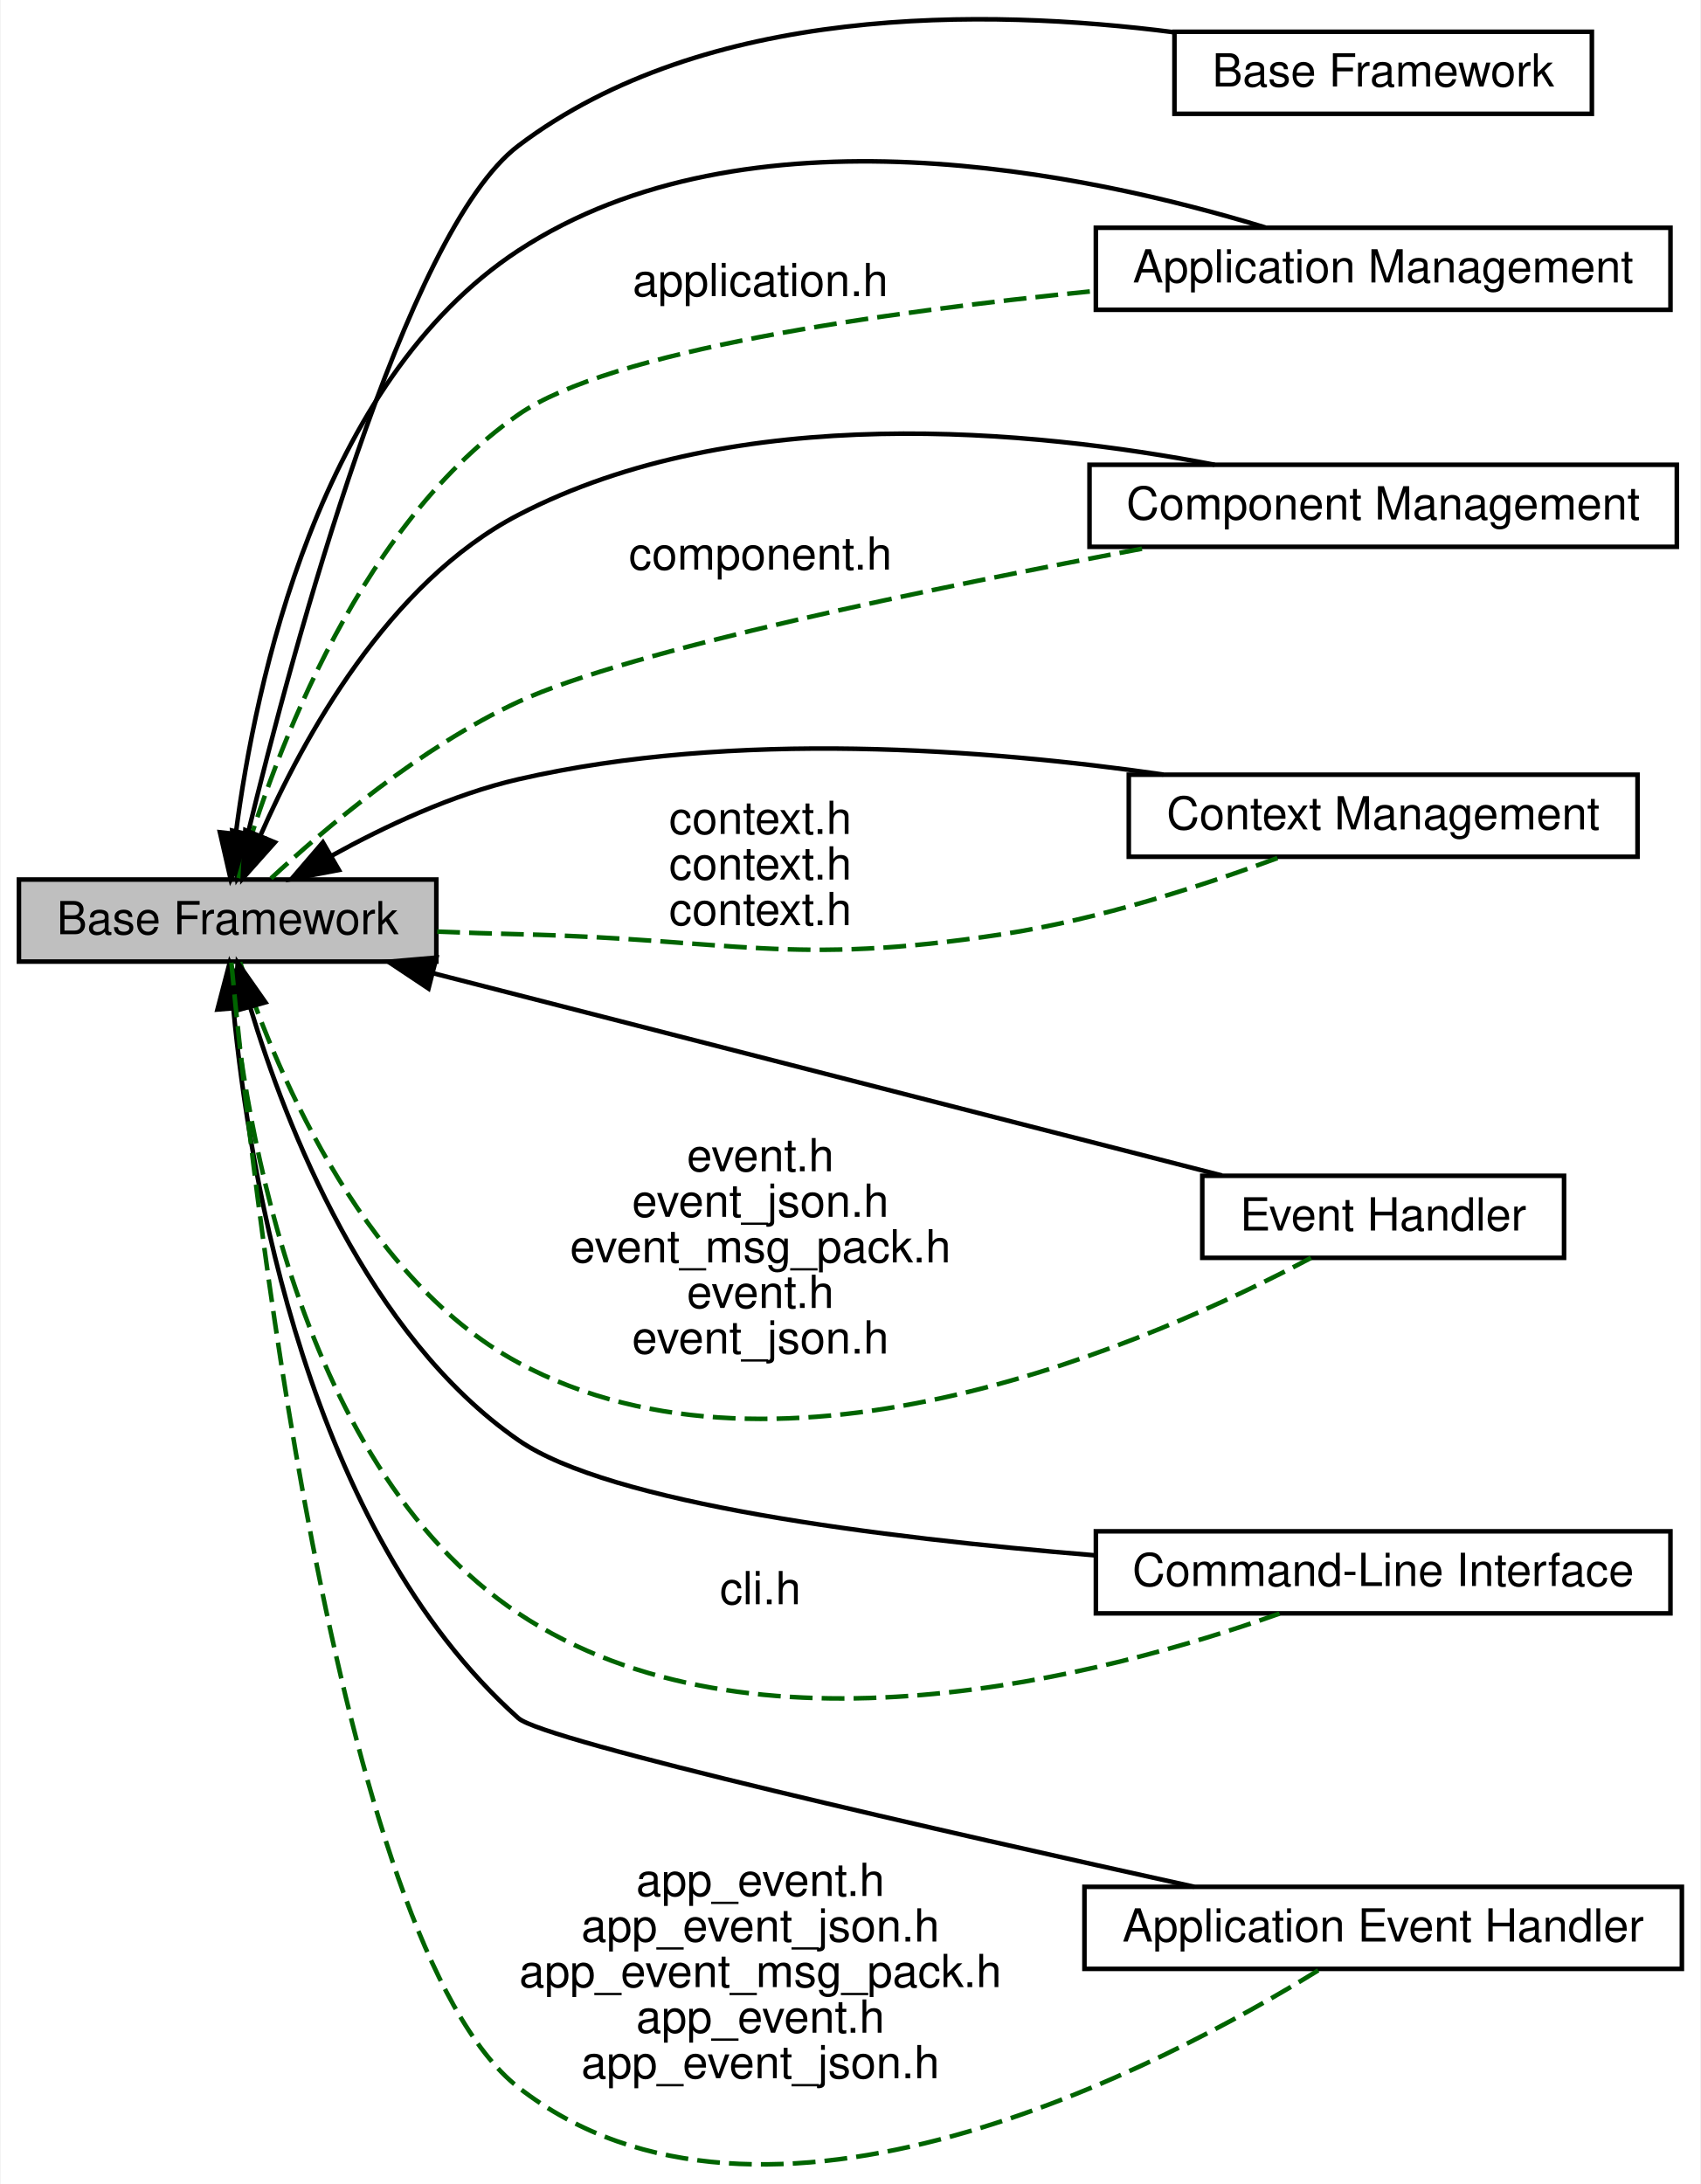
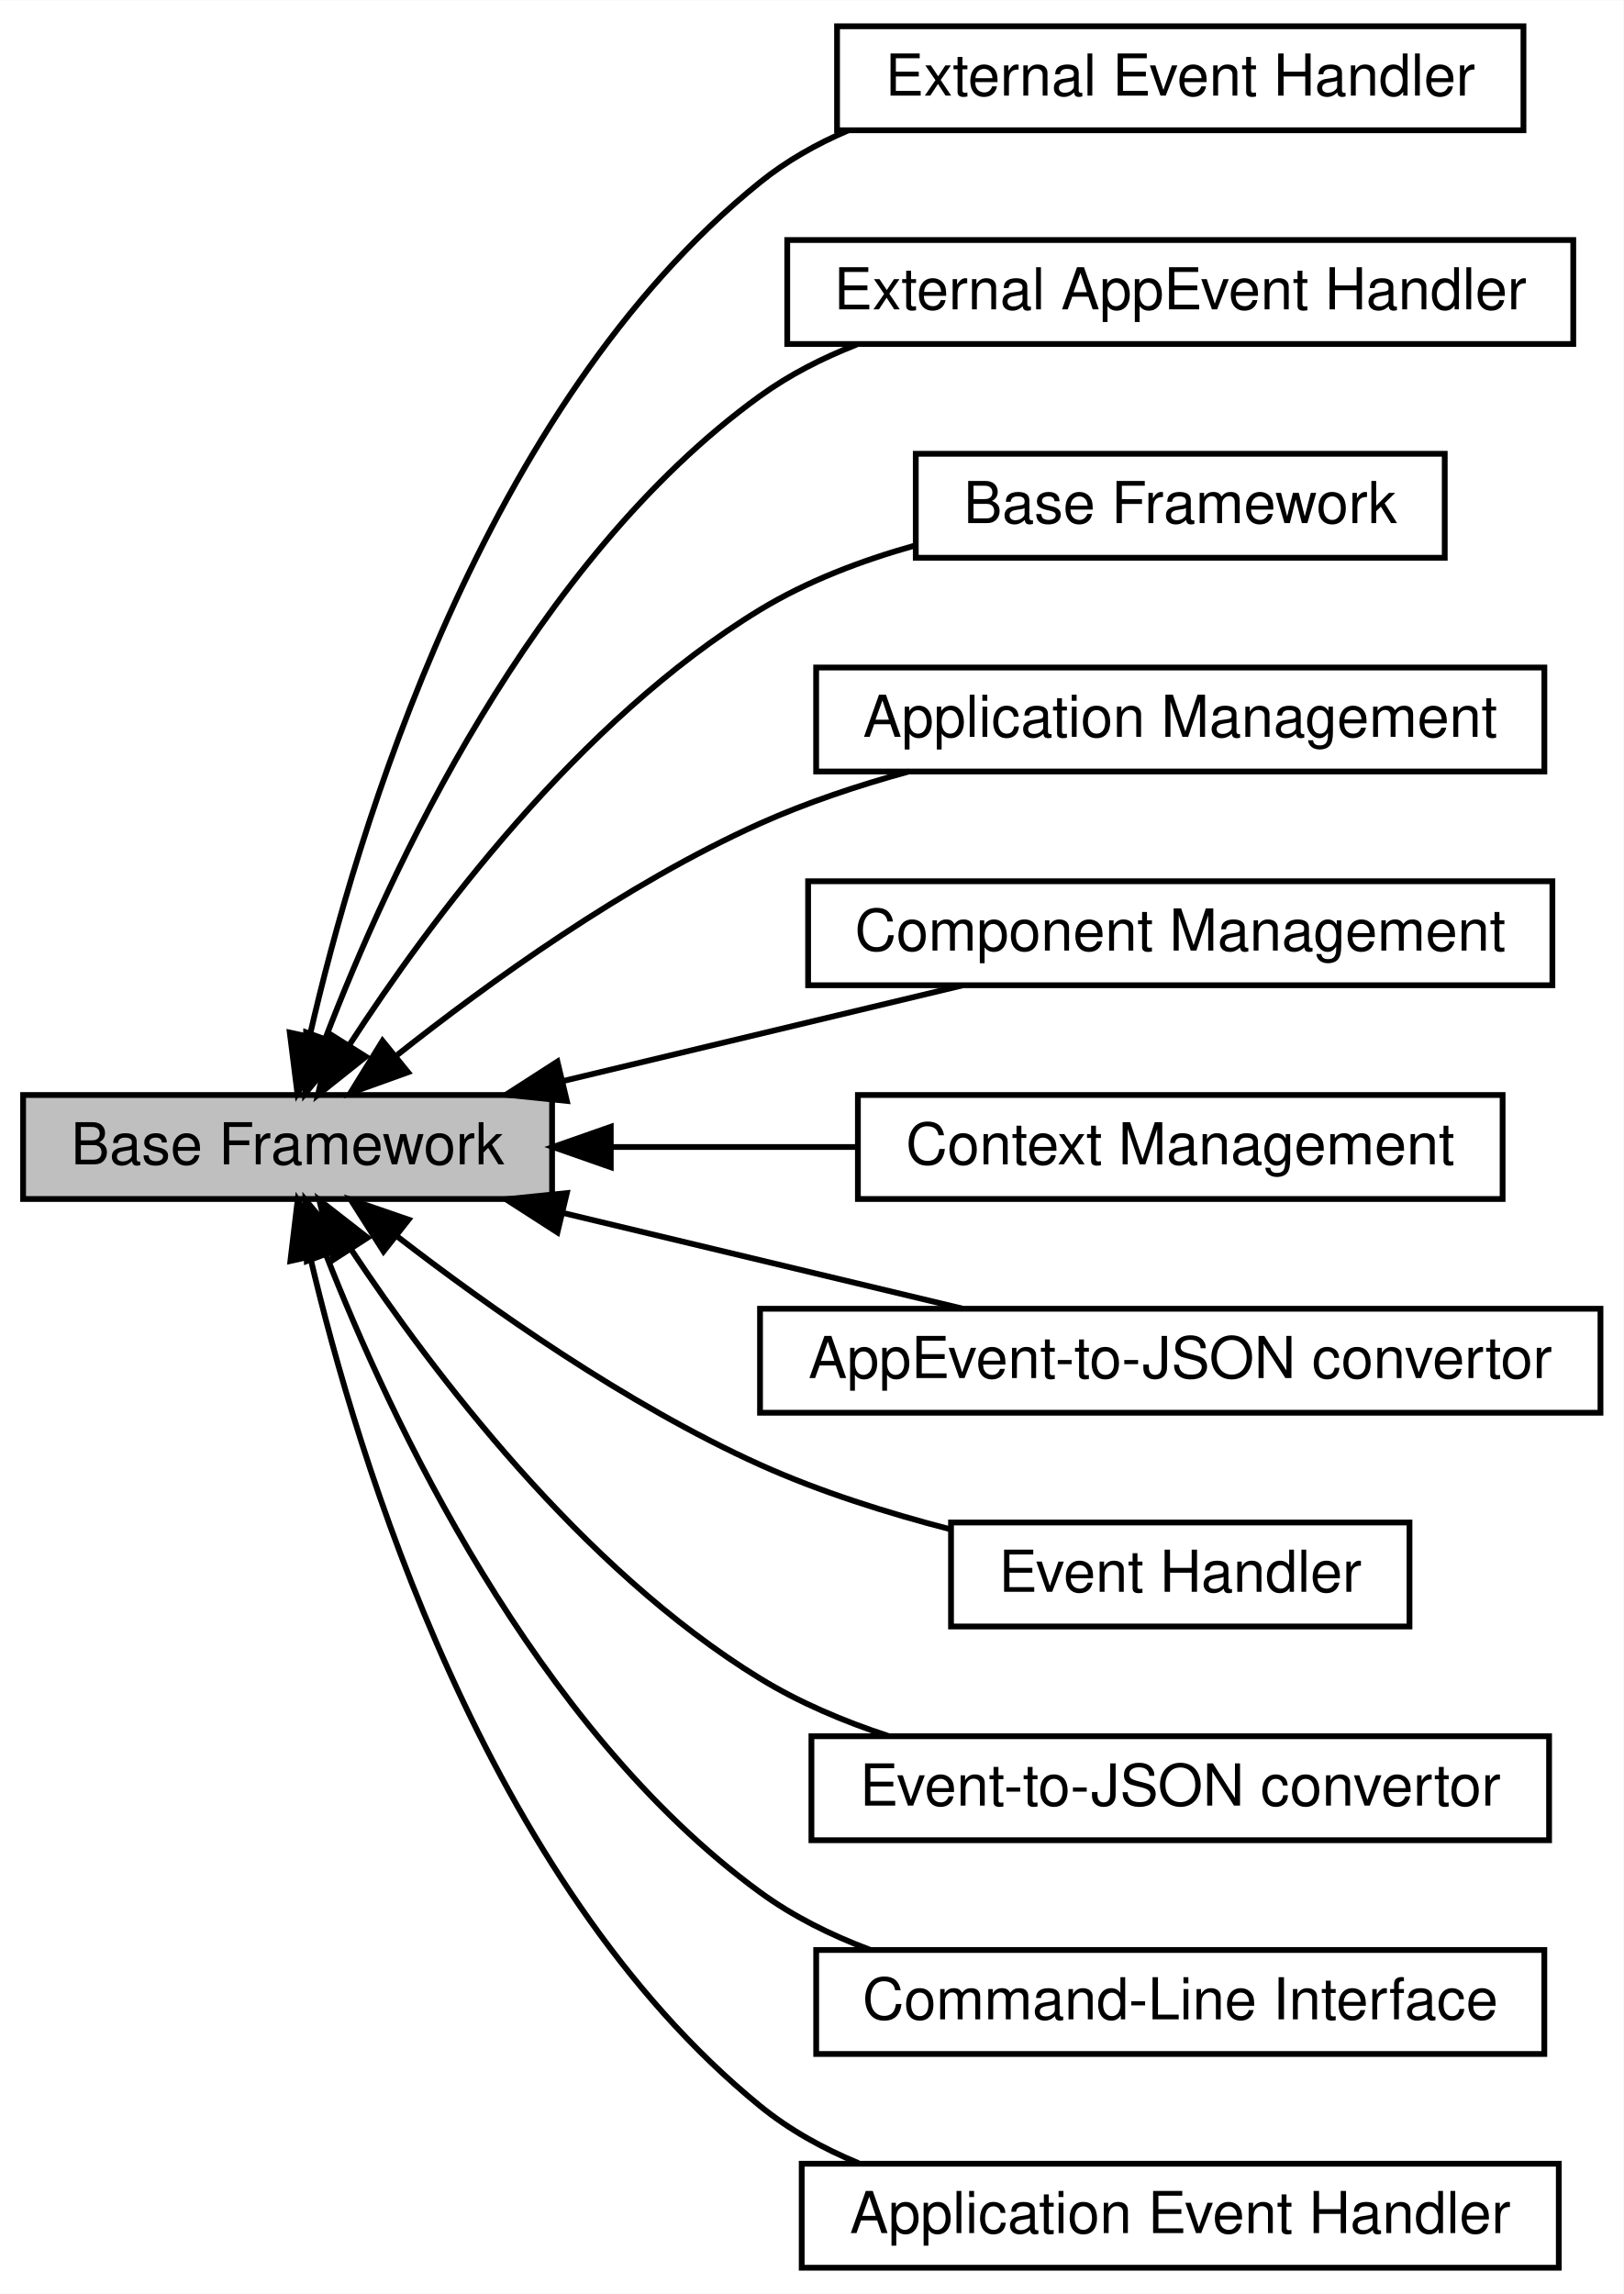
- <svg xmlns="http://www.w3.org/2000/svg" xmlns:xlink="http://www.w3.org/1999/xlink" width="373pt" height="479pt" viewBox="0.00 0.00 372.83 479.17">
-   <g id="graph0" class="graph" transform="scale(1 1) rotate(0) translate(4 475.1703)">
-     <polygon fill="#ffffff" stroke="transparent" points="-4,4 -4,-475.17 368.831,-475.17 368.831,4 -4,4" />
+ <svg xmlns="http://www.w3.org/2000/svg" xmlns:xlink="http://www.w3.org/1999/xlink" width="281pt" height="397pt" viewBox="0.00 0.00 281.07 397.00">
+   <g id="graph0" class="graph" transform="scale(1 1) rotate(0) translate(4 393)">
+     <polygon fill="#ffffff" stroke="transparent" points="-4,4 -4,-393 277.073,-393 277.073,4 -4,4" />
    <g id="node1" class="node">
-       <polygon fill="#bfbfbf" stroke="#000000" points="0,-264.2 0,-282.2 91.576,-282.2 91.576,-264.2 0,-264.2" />
-       <text text-anchor="middle" x="45.788" y="-270.2" font-family="Helvetica,sans-Serif" font-size="10.00" fill="#000000">Base Framework</text>
+       <g id="a_node1">
+         <a xlink:href="group__ev__msg.html" target="_top" xlink:title="External Event Handler">
+           <polygon fill="#ffffff" stroke="#000000" points="140.909,-370.5 140.909,-388.5 259.741,-388.5 259.741,-370.5 140.909,-370.5" />
+           <text text-anchor="middle" x="200.325" y="-376.5" font-family="Helvetica,sans-Serif" font-size="10.00" fill="#000000">External Event Handler</text>
+         </a>
+       </g>
    </g>
    <g id="node2" class="node">
      <g id="a_node2">
+         <a xlink:href="group__av__msg.html" target="_top" xlink:title="External AppEvent Handler">
+           <polygon fill="#ffffff" stroke="#000000" points="132.286,-333.5 132.286,-351.5 268.364,-351.5 268.364,-333.5 132.286,-333.5" />
+           <text text-anchor="middle" x="200.325" y="-339.5" font-family="Helvetica,sans-Serif" font-size="10.00" fill="#000000">External AppEvent Handler</text>
+         </a>
+       </g>
+     </g>
+     <g id="node3" class="node">
+       <polygon fill="#bfbfbf" stroke="#000000" points="0,-185.5 0,-203.5 91.576,-203.5 91.576,-185.5 0,-185.5" />
+       <text text-anchor="middle" x="45.788" y="-191.5" font-family="Helvetica,sans-Serif" font-size="10.00" fill="#000000">Base Framework</text>
+     </g>
+     <g id="edge6" class="edge">
+       <path fill="none" stroke="#000000" d="M49.611,-213.679C57.612,-248.645 79.516,-322.717 127.576,-361.5 132.132,-365.177 137.335,-368.117 142.815,-370.466" />
+       <polygon fill="#000000" stroke="#000000" points="53.009,-212.836 47.486,-203.795 46.166,-214.308 53.009,-212.836" />
+     </g>
+     <g id="edge3" class="edge">
+       <path fill="none" stroke="#000000" d="M52.36,-213.368C63.32,-241.966 88.102,-295.967 127.576,-324.5 132.637,-328.159 138.358,-331.078 144.314,-333.407" />
+       <polygon fill="#000000" stroke="#000000" points="55.565,-211.94 48.835,-203.758 48.993,-214.351 55.565,-211.94" />
+     </g>
+     <g id="node4" class="node">
+       <g id="a_node4">
        <a xlink:href="group__base.html" target="_top" xlink:title="Function to execute the Barista NOS. ">
-           <polygon fill="#ffffff" stroke="#000000" points="253.509,-450.2 253.509,-468.2 345.085,-468.2 345.085,-450.2 253.509,-450.2" />
-           <text text-anchor="middle" x="299.297" y="-456.2" font-family="Helvetica,sans-Serif" font-size="10.00" fill="#000000">Base Framework</text>
+           <polygon fill="#ffffff" stroke="#000000" points="154.537,-296.5 154.537,-314.5 246.113,-314.5 246.113,-296.5 154.537,-296.5" />
+           <text text-anchor="middle" x="200.325" y="-302.5" font-family="Helvetica,sans-Serif" font-size="10.00" fill="#000000">Base Framework</text>
+         </a>
+       </g>
+     </g>
+     <g id="edge11" class="edge">
+       <path fill="none" stroke="#000000" d="M56.498,-212.196C70.268,-233.394 96.185,-268.426 127.576,-287.5 135.693,-292.432 145.096,-296.015 154.392,-298.617" />
+       <polygon fill="#000000" stroke="#000000" points="59.338,-210.138 51.05,-203.537 53.413,-213.865 59.338,-210.138" />
+     </g>
+     <g id="node5" class="node">
+       <g id="a_node5">
+         <a xlink:href="group__app__mgmt.html" target="_top" xlink:title="Functions to configure and manage applications. ">
+           <polygon fill="#ffffff" stroke="#000000" points="137.291,-259.5 137.291,-277.5 263.359,-277.5 263.359,-259.5 137.291,-259.5" />
+           <text text-anchor="middle" x="200.325" y="-265.5" font-family="Helvetica,sans-Serif" font-size="10.00" fill="#000000">Application Management</text>
        </a>
      </g>
    </g>
    <g id="edge7" class="edge">
-       <path fill="none" stroke="#000000" d="M50.243,-292.309C60.056,-332.645 84.65,-424.33 109.576,-443.2 150.557,-474.224 211.752,-473.462 253.484,-468.083" />
-       <polygon fill="#000000" stroke="#000000" points="53.604,-291.313 47.88,-282.397 46.795,-292.937 53.604,-291.313" />
+       <path fill="none" stroke="#000000" d="M64.606,-210.3C80.471,-222.876 104.257,-240.045 127.576,-250.5 135.649,-254.119 144.566,-257.086 153.31,-259.491" />
+       <polygon fill="#000000" stroke="#000000" points="66.633,-207.438 56.661,-203.858 62.224,-212.875 66.633,-207.438" />
    </g>
-     <g id="node3" class="node">
-       <g id="a_node3">
-         <a xlink:href="group__app__mgmt.html" target="_top" xlink:title="Functions to configure and manage applications. ">
-           <polygon fill="#ffffff" stroke="#000000" points="236.263,-407.2 236.263,-425.2 362.331,-425.2 362.331,-407.2 236.263,-407.2" />
-           <text text-anchor="middle" x="299.297" y="-413.2" font-family="Helvetica,sans-Serif" font-size="10.00" fill="#000000">Application Management</text>
+     <g id="node6" class="node">
+       <g id="a_node6">
+         <a xlink:href="group__compnt__mgmt.html" target="_top" xlink:title="Functions to configure and manage components. ">
+           <polygon fill="#ffffff" stroke="#000000" points="135.901,-222.5 135.901,-240.5 264.748,-240.5 264.748,-222.5 135.901,-222.5" />
+           <text text-anchor="middle" x="200.325" y="-228.5" font-family="Helvetica,sans-Serif" font-size="10.00" fill="#000000">Component Management</text>
        </a>
      </g>
    </g>
-     <g id="edge3" class="edge">
-       <path fill="none" stroke="#000000" d="M47.592,-292.342C51.834,-325.156 65.674,-391.394 109.576,-420.2 159.708,-453.094 234.449,-437.196 273.471,-425.255" />
-       <polygon fill="#000000" stroke="#000000" points="51.053,-291.792 46.459,-282.245 44.096,-292.573 51.053,-291.792" />
+     <g id="edge9" class="edge">
+       <path fill="none" stroke="#000000" d="M93.505,-205.925C115.74,-211.248 141.82,-217.492 162.644,-222.478" />
+       <polygon fill="#000000" stroke="#000000" points="94.132,-202.476 83.592,-203.551 92.502,-209.284 94.132,-202.476" />
    </g>
-     <g id="edge11" class="edge">
-       <path fill="none" stroke="#006400" stroke-dasharray="5,2" d="M48.187,-282.509C54.316,-304.268 72.729,-358.548 109.576,-384.2 129.657,-398.18 188.886,-406.639 235.88,-411.318" />
-       <text text-anchor="middle" x="162.669" y="-410.2" font-family="Helvetica,sans-Serif" font-size="10.00" fill="#000000">application.h</text>
+     <g id="node7" class="node">
+       <g id="a_node7">
+         <a xlink:href="group__context.html" target="_top" xlink:title="Function to maintain the context of the Barista NOS. ">
+           <polygon fill="#ffffff" stroke="#000000" points="144.519,-185.5 144.519,-203.5 256.13,-203.5 256.13,-185.5 144.519,-185.5" />
+           <text text-anchor="middle" x="200.325" y="-191.5" font-family="Helvetica,sans-Serif" font-size="10.00" fill="#000000">Context Management</text>
+         </a>
+       </g>
    </g>
-     <g id="node4" class="node">
-       <g id="a_node4">
-         <a xlink:href="group__compnt__mgmt.html" target="_top" xlink:title="Functions to configure and manage components. ">
-           <polygon fill="#ffffff" stroke="#000000" points="234.874,-355.2 234.874,-373.2 363.72,-373.2 363.72,-355.2 234.874,-355.2" />
-           <text text-anchor="middle" x="299.297" y="-361.2" font-family="Helvetica,sans-Serif" font-size="10.00" fill="#000000">Component Management</text>
+     <g id="edge10" class="edge">
+       <path fill="none" stroke="#000000" d="M102.073,-194.5C115.88,-194.5 130.655,-194.5 144.443,-194.5" />
+       <polygon fill="#000000" stroke="#000000" points="101.736,-191 91.736,-194.5 101.736,-198 101.736,-191" />
+     </g>
+     <g id="node8" class="node">
+       <g id="a_node8">
+         <a xlink:href="group__av__json.html" target="_top" xlink:title="AppEvent-to-JSON convertor">
+           <polygon fill="#ffffff" stroke="#000000" points="127.576,-148.5 127.576,-166.5 273.073,-166.5 273.073,-148.5 127.576,-148.5" />
+           <text text-anchor="middle" x="200.325" y="-154.5" font-family="Helvetica,sans-Serif" font-size="10.00" fill="#000000">AppEvent-to-JSON convertor</text>
+         </a>
+       </g>
+     </g>
+     <g id="edge2" class="edge">
+       <path fill="none" stroke="#000000" d="M93.505,-183.075C115.74,-177.752 141.82,-171.508 162.644,-166.522" />
+       <polygon fill="#000000" stroke="#000000" points="92.502,-179.716 83.592,-185.449 94.132,-186.524 92.502,-179.716" />
+     </g>
+     <g id="node9" class="node">
+       <g id="a_node9">
+         <a xlink:href="group__events.html" target="_top" xlink:title="Functions to manage events for components. ">
+           <polygon fill="#ffffff" stroke="#000000" points="160.64,-111.5 160.64,-129.5 240.009,-129.5 240.009,-111.5 160.64,-111.5" />
+           <text text-anchor="middle" x="200.325" y="-117.5" font-family="Helvetica,sans-Serif" font-size="10.00" fill="#000000">Event Handler</text>
+         </a>
+       </g>
+     </g>
+     <g id="edge4" class="edge">
+       <path fill="none" stroke="#000000" d="M64.689,-179.077C80.602,-166.782 104.413,-149.948 127.576,-139.5 137.928,-134.831 149.646,-131.14 160.606,-128.303" />
+       <polygon fill="#000000" stroke="#000000" points="62.395,-176.428 56.715,-185.371 66.733,-181.923 62.395,-176.428" />
+     </g>
+     <g id="node10" class="node">
+       <g id="a_node10">
+         <a xlink:href="group__ev__json.html" target="_top" xlink:title="Event-to-JSON convertor">
+           <polygon fill="#ffffff" stroke="#000000" points="136.473,-74.5 136.473,-92.5 264.177,-92.5 264.177,-74.5 136.473,-74.5" />
+           <text text-anchor="middle" x="200.325" y="-80.5" font-family="Helvetica,sans-Serif" font-size="10.00" fill="#000000">Event-to-JSON convertor</text>
        </a>
      </g>
    </g>
    <g id="edge5" class="edge">
-       <path fill="none" stroke="#000000" d="M52.958,-291.8C62.34,-313.216 81.026,-347.346 109.576,-362.2 157.645,-387.21 222.275,-380.904 262.334,-373.201" />
-       <polygon fill="#000000" stroke="#000000" points="56.148,-290.356 49.097,-282.449 49.678,-293.028 56.148,-290.356" />
+       <path fill="none" stroke="#000000" d="M56.797,-176.744C70.706,-155.812 96.604,-121.48 127.576,-102.5 134.365,-98.34 142.05,-95.083 149.817,-92.536" />
+       <polygon fill="#000000" stroke="#000000" points="53.748,-175.013 51.275,-185.315 59.633,-178.804 53.748,-175.013" />
    </g>
-     <g id="edge13" class="edge">
-       <path fill="none" stroke="#006400" stroke-dasharray="5,2" d="M55.31,-282.458C67.084,-293.377 88.199,-311.293 109.576,-321.2 133.86,-332.455 200.8,-346.257 248.267,-355.137" />
-       <text text-anchor="middle" x="162.669" y="-350.2" font-family="Helvetica,sans-Serif" font-size="10.00" fill="#000000">component.h</text>
-     </g>
-     <g id="node5" class="node">
-       <g id="a_node5">
-         <a xlink:href="group__context.html" target="_top" xlink:title="Function to maintain the context of the Barista NOS. ">
-           <polygon fill="#ffffff" stroke="#000000" points="243.492,-287.2 243.492,-305.2 355.102,-305.2 355.102,-287.2 243.492,-287.2" />
-           <text text-anchor="middle" x="299.297" y="-293.2" font-family="Helvetica,sans-Serif" font-size="10.00" fill="#000000">Context Management</text>
+     <g id="node11" class="node">
+       <g id="a_node11">
+         <a xlink:href="group__cli.html" target="_top" xlink:title="Functions to manage CLI commands. ">
+           <polygon fill="#ffffff" stroke="#000000" points="137.298,-37.5 137.298,-55.5 263.352,-55.5 263.352,-37.5 137.298,-37.5" />
+           <text text-anchor="middle" x="200.325" y="-43.5" font-family="Helvetica,sans-Serif" font-size="10.00" fill="#000000">Command-Line Interface</text>
        </a>
      </g>
    </g>
-     <g id="edge6" class="edge">
-       <path fill="none" stroke="#000000" d="M68.495,-287.356C80.277,-293.875 95.185,-300.889 109.576,-304.2 156.803,-315.068 212.349,-310.817 251.088,-305.227" />
-       <polygon fill="#000000" stroke="#000000" points="70.195,-284.296 59.787,-282.314 66.687,-290.354 70.195,-284.296" />
+     <g id="edge8" class="edge">
+       <path fill="none" stroke="#000000" d="M52.447,-175.838C63.521,-147.541 88.454,-94.061 127.576,-65.5 133.269,-61.344 139.798,-58.096 146.555,-55.557" />
+       <polygon fill="#000000" stroke="#000000" points="49.115,-174.753 48.88,-185.345 55.669,-177.212 49.115,-174.753" />
    </g>
-     <g id="edge10" class="edge">
-       <path fill="none" stroke="#006400" stroke-dasharray="5,2" d="M91.77,-270.779C97.759,-270.54 103.813,-270.336 109.576,-270.2 156.757,-269.091 169.105,-263.107 215.763,-270.2 236.935,-273.419 260.126,-280.98 276.689,-287.123" />
-       <text text-anchor="middle" x="162.669" y="-292.2" font-family="Helvetica,sans-Serif" font-size="10.00" fill="#000000">context.h</text>
-       <text text-anchor="middle" x="162.669" y="-282.2" font-family="Helvetica,sans-Serif" font-size="10.00" fill="#000000">context.h</text>
-       <text text-anchor="middle" x="162.669" y="-272.2" font-family="Helvetica,sans-Serif" font-size="10.00" fill="#000000">context.h</text>
-     </g>
-     <g id="node6" class="node">
-       <g id="a_node6">
-         <a xlink:href="group__events.html" target="_top" xlink:title="Functions to manage events for components. ">
-           <polygon fill="#ffffff" stroke="#000000" points="259.612,-199.2 259.612,-217.2 338.981,-217.2 338.981,-199.2 259.612,-199.2" />
-           <text text-anchor="middle" x="299.297" y="-205.2" font-family="Helvetica,sans-Serif" font-size="10.00" fill="#000000">Event Handler</text>
-         </a>
-       </g>
-     </g>
-     <g id="edge2" class="edge">
-       <path fill="none" stroke="#000000" d="M90.829,-261.652C140.296,-248.969 218.702,-228.865 263.939,-217.266" />
-       <polygon fill="#000000" stroke="#000000" points="89.855,-258.288 81.037,-264.162 91.593,-265.069 89.855,-258.288" />
-     </g>
-     <g id="edge9" class="edge">
-       <path fill="none" stroke="#006400" stroke-dasharray="5,2" d="M48.516,-264.053C55.12,-243.775 74.095,-195.333 109.576,-176.2 167.79,-144.809 249.446,-181.119 283.459,-199.183" />
-       <text text-anchor="middle" x="162.669" y="-218.2" font-family="Helvetica,sans-Serif" font-size="10.00" fill="#000000">event.h</text>
-       <text text-anchor="middle" x="162.669" y="-208.2" font-family="Helvetica,sans-Serif" font-size="10.00" fill="#000000">event_json.h</text>
-       <text text-anchor="middle" x="162.669" y="-198.2" font-family="Helvetica,sans-Serif" font-size="10.00" fill="#000000">event_msg_pack.h</text>
-       <text text-anchor="middle" x="162.669" y="-188.2" font-family="Helvetica,sans-Serif" font-size="10.00" fill="#000000">event.h</text>
-       <text text-anchor="middle" x="162.669" y="-178.2" font-family="Helvetica,sans-Serif" font-size="10.00" fill="#000000">event_json.h</text>
-     </g>
-     <g id="node7" class="node">
-       <g id="a_node7">
-         <a xlink:href="group__cli.html" target="_top" xlink:title="Functions to manage CLI commands. ">
-           <polygon fill="#ffffff" stroke="#000000" points="236.27,-121.2 236.27,-139.2 362.324,-139.2 362.324,-121.2 236.27,-121.2" />
-           <text text-anchor="middle" x="299.297" y="-127.2" font-family="Helvetica,sans-Serif" font-size="10.00" fill="#000000">Command-Line Interface</text>
-         </a>
-       </g>
-     </g>
-     <g id="edge4" class="edge">
-       <path fill="none" stroke="#000000" d="M50.754,-254.141C58.596,-228.136 76.469,-182.151 109.576,-159.2 129.635,-145.295 188.867,-137.808 235.868,-133.947" />
-       <polygon fill="#000000" stroke="#000000" points="47.337,-253.363 47.993,-263.938 54.075,-255.262 47.337,-253.363" />
-     </g>
-     <g id="edge12" class="edge">
-       <path fill="none" stroke="#006400" stroke-dasharray="5,2" d="M46.347,-263.861C48.564,-236.213 59.29,-154.632 109.576,-121.2 160.926,-87.061 238.489,-107.6 276.57,-121.151" />
-       <text text-anchor="middle" x="162.669" y="-123.2" font-family="Helvetica,sans-Serif" font-size="10.00" fill="#000000">cli.h</text>
-     </g>
-     <g id="node8" class="node">
-       <g id="a_node8">
+     <g id="node12" class="node">
+       <g id="a_node12">
        <a xlink:href="group__app__events.html" target="_top" xlink:title="Functions to manage app events for applications. ">
-           <polygon fill="#ffffff" stroke="#000000" points="233.763,-43.2 233.763,-61.2 364.831,-61.2 364.831,-43.2 233.763,-43.2" />
-           <text text-anchor="middle" x="299.297" y="-49.2" font-family="Helvetica,sans-Serif" font-size="10.00" fill="#000000">Application Event Handler</text>
+           <polygon fill="#ffffff" stroke="#000000" points="134.791,-.5 134.791,-18.5 265.859,-18.5 265.859,-.5 134.791,-.5" />
+           <text text-anchor="middle" x="200.325" y="-6.5" font-family="Helvetica,sans-Serif" font-size="10.00" fill="#000000">Application Event Handler</text>
        </a>
      </g>
    </g>
    <g id="edge1" class="edge">
-       <path fill="none" stroke="#000000" d="M47.066,-253.729C50.527,-217.491 63.244,-139.628 109.576,-98.2 115.166,-93.202 203.721,-73.126 257.843,-61.211" />
-       <polygon fill="#000000" stroke="#000000" points="43.558,-253.682 46.237,-263.933 50.535,-254.249 43.558,-253.682" />
-     </g>
-     <g id="edge8" class="edge">
-       <path fill="none" stroke="#006400" stroke-dasharray="5,2" d="M46.608,-263.964C50.55,-221.867 69.064,-48.857 109.576,-17.2 163.283,24.767 251.489,-22.104 285.409,-43.093" />
-       <text text-anchor="middle" x="162.669" y="-59.2" font-family="Helvetica,sans-Serif" font-size="10.00" fill="#000000">app_event.h</text>
-       <text text-anchor="middle" x="162.669" y="-49.2" font-family="Helvetica,sans-Serif" font-size="10.00" fill="#000000">app_event_json.h</text>
-       <text text-anchor="middle" x="162.669" y="-39.2" font-family="Helvetica,sans-Serif" font-size="10.00" fill="#000000">app_event_msg_pack.h</text>
-       <text text-anchor="middle" x="162.669" y="-29.2" font-family="Helvetica,sans-Serif" font-size="10.00" fill="#000000">app_event.h</text>
-       <text text-anchor="middle" x="162.669" y="-19.2" font-family="Helvetica,sans-Serif" font-size="10.00" fill="#000000">app_event_json.h</text>
+       <path fill="none" stroke="#000000" d="M49.694,-175.493C57.833,-140.829 79.951,-67.347 127.576,-28.5 132.634,-24.375 138.491,-21.136 144.642,-18.595" />
+       <polygon fill="#000000" stroke="#000000" points="46.27,-174.77 47.528,-185.29 53.105,-176.281 46.27,-174.77" />
    </g>
  </g>
</svg>
